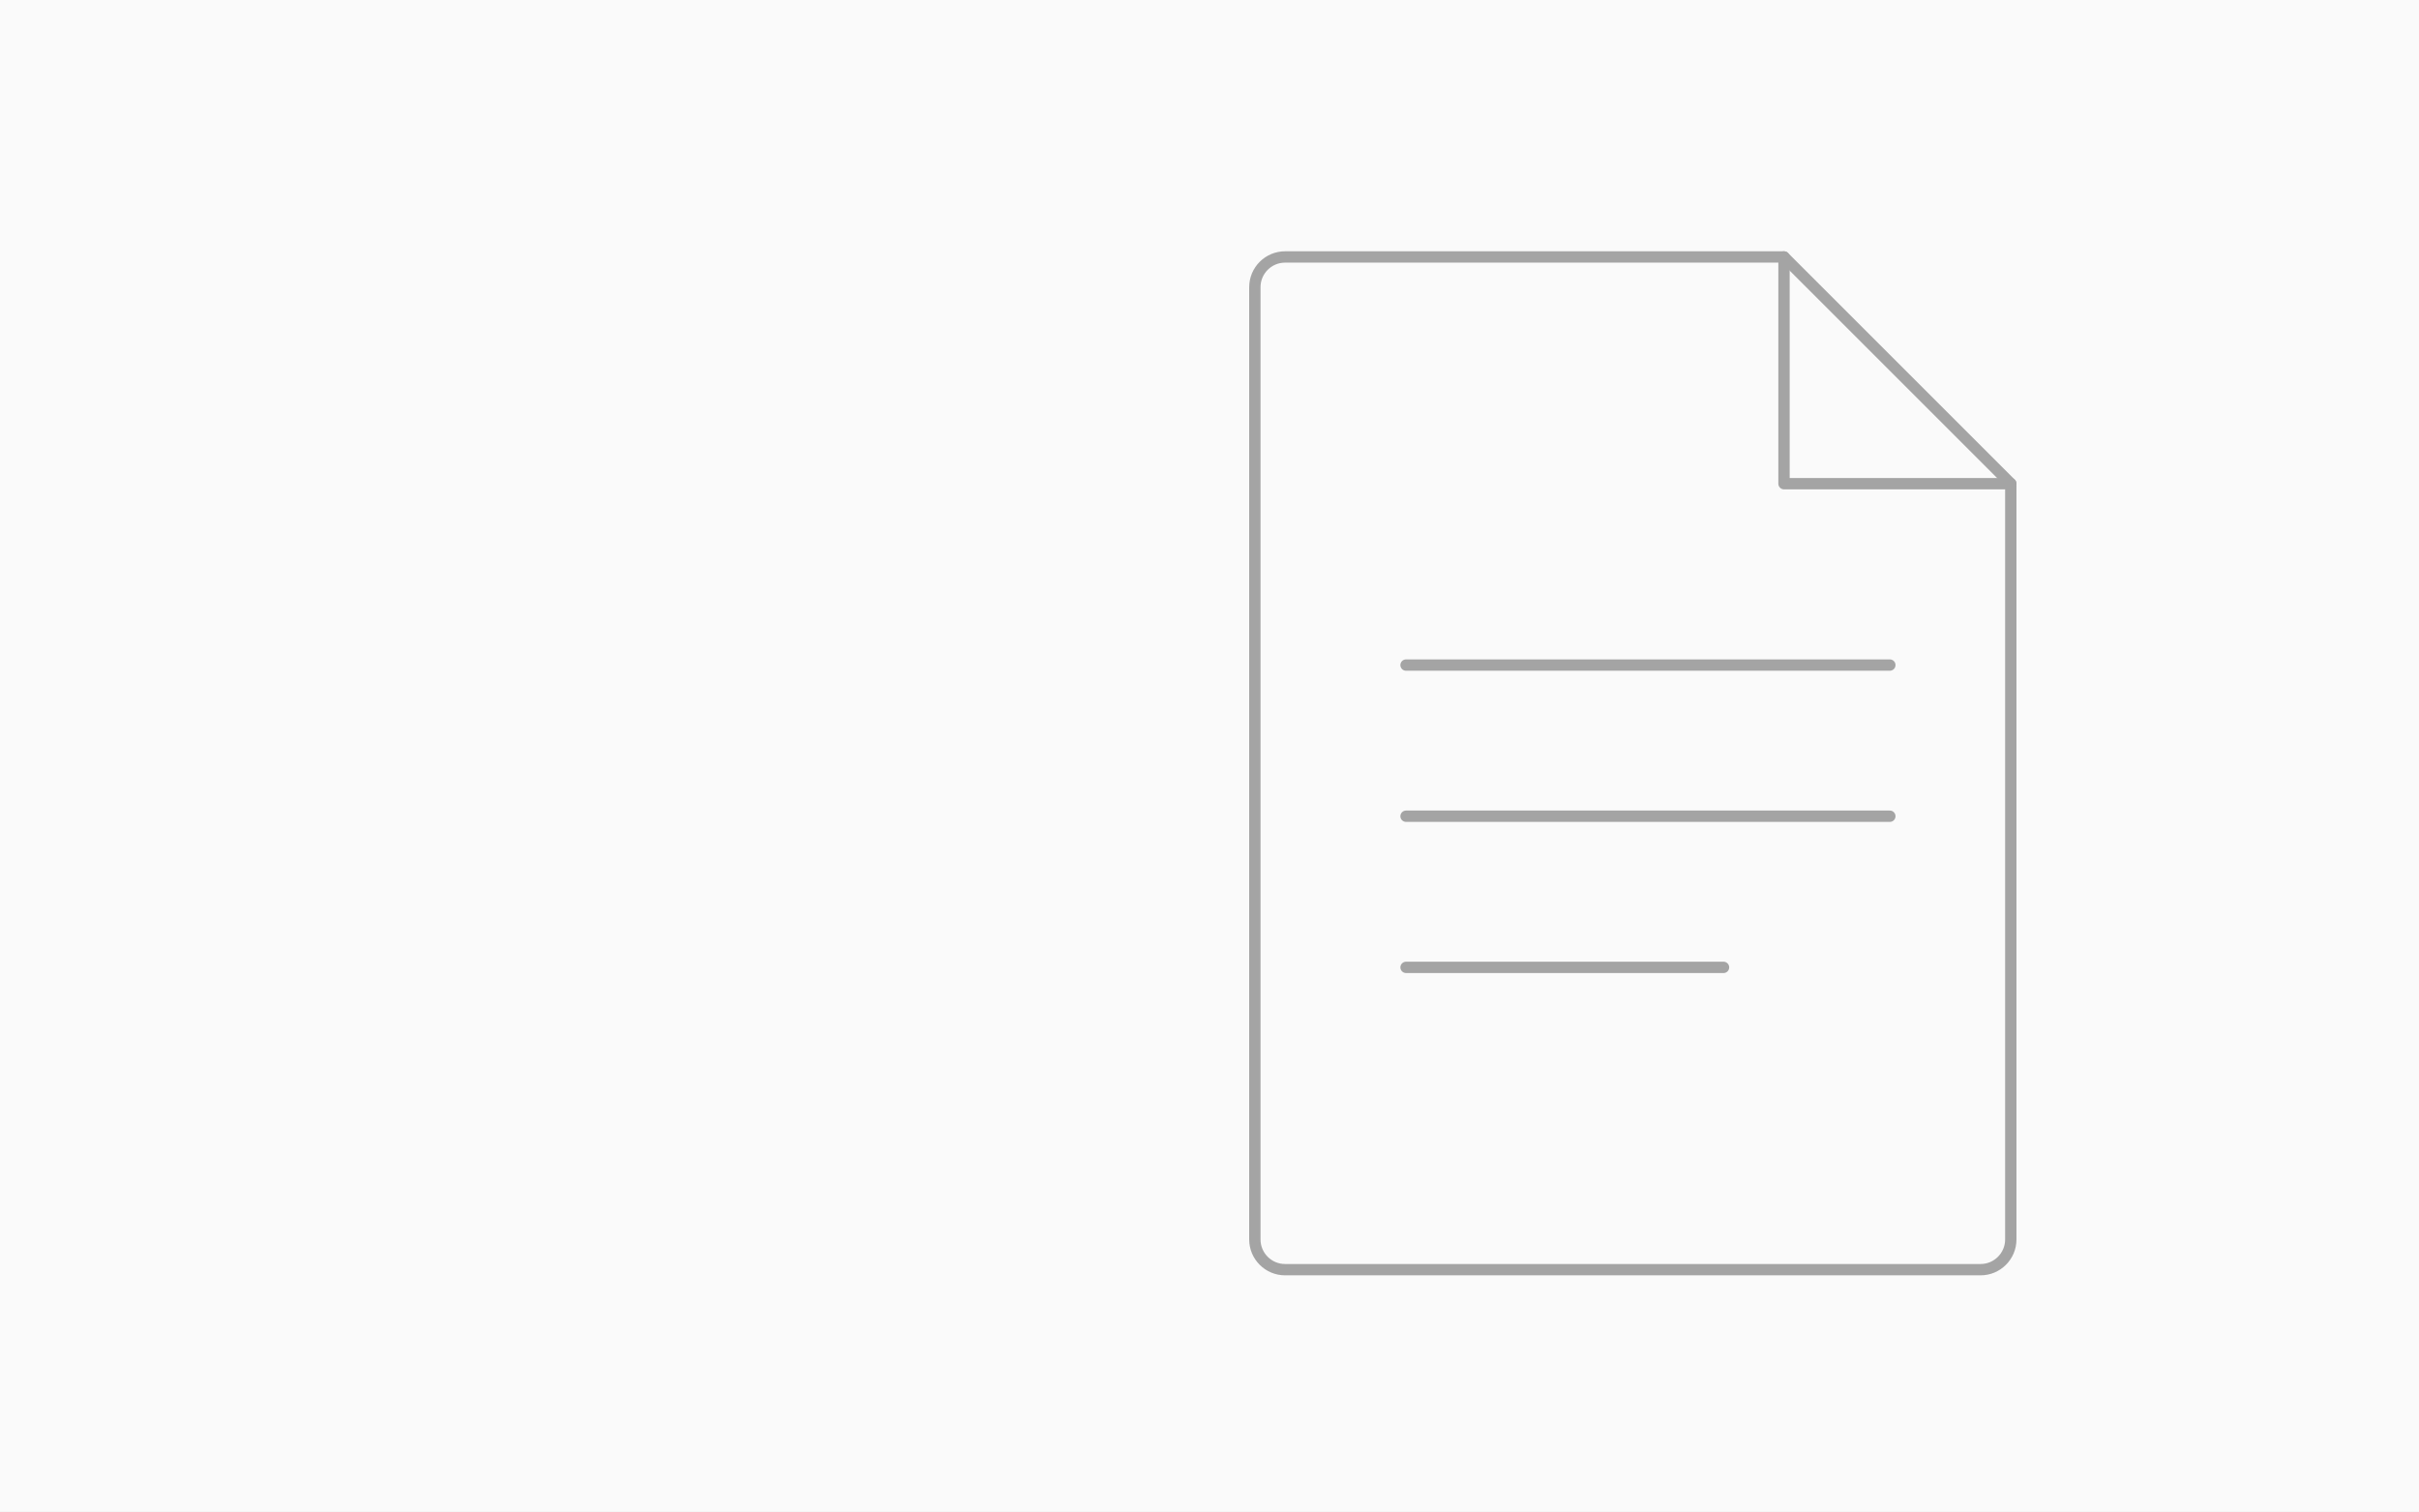
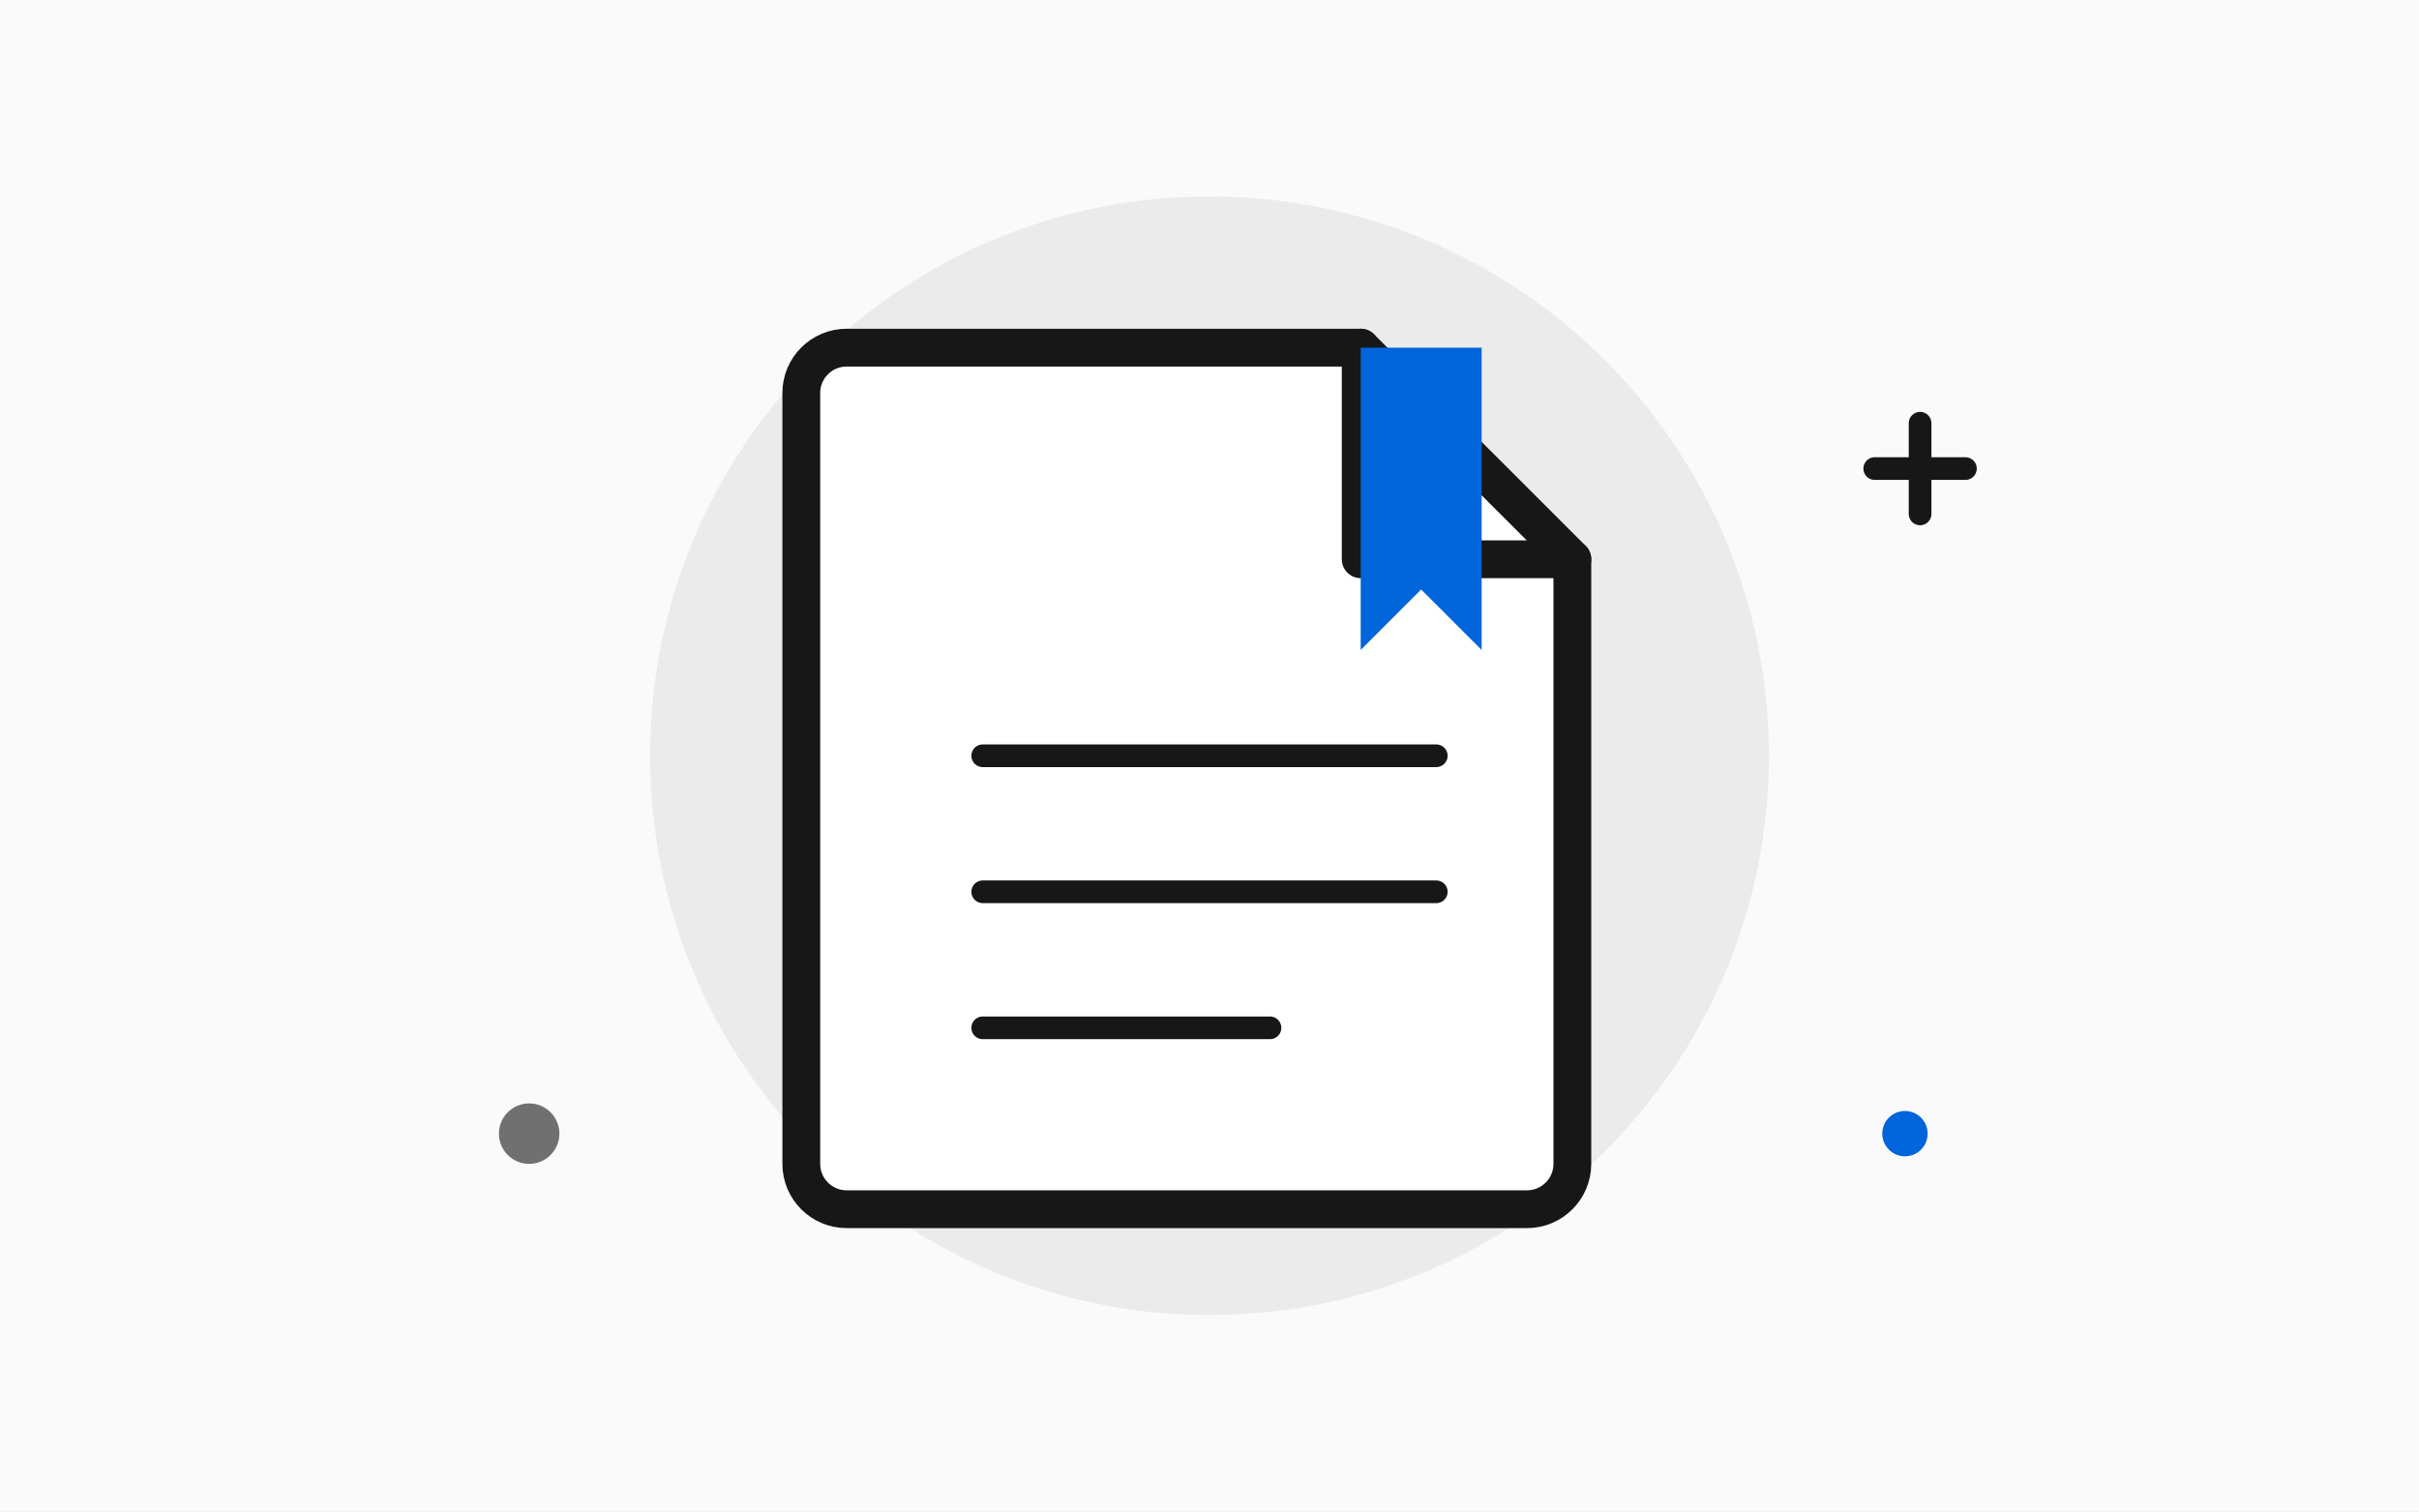
- <svg xmlns="http://www.w3.org/2000/svg" viewBox="0 0 320 200" width="800" height="500">
+ <svg xmlns="http://www.w3.org/2000/svg" viewBox="0 0 320 200" width="1600" height="1000">
+   <style>
+ .g{fill:#ebebeb}
+ .o{fill:none;stroke:#171717;stroke-width:5;stroke-linejoin:round;stroke-linecap:round}
+ .o3{fill:none;stroke:#171717;stroke-width:3;stroke-linejoin:round;stroke-linecap:round}
+ .p{fill:#ffffff;stroke:#171717;stroke-width:5;stroke-linejoin:round;stroke-linecap:round}
+ .s{fill:#a1a1a1;stroke:#171717;stroke-width:5;stroke-linejoin:round;stroke-linecap:round}
+ .b{fill:#0064da;stroke:#171717;stroke-width:5;stroke-linejoin:round;stroke-linecap:round}
+ .bl{fill:#0064da}
+ .d{fill:#707070}
+ .plus{fill:none;stroke:#171717;stroke-width:3;stroke-linecap:round}
+ .chk{fill:none;stroke:#0064da;stroke-width:8;stroke-linecap:round;stroke-linejoin:round}
+ </style>
  <rect width="320" height="200" fill="#fafafa" />
-   <g fill="none" stroke-linecap="round" stroke-linejoin="round" opacity=".62">
-     <g stroke="#707070" stroke-width="1.5">
-       <path d="M170 34h66l30 30v100a4 4 0 01-4 4h-92a4 4 0 01-4-4V38a4 4 0 014-4z" />
-       <path d="M236 34v30h30" />
-       <path d="M186 88h64M186 108h64M186 128h42" />
-     </g>
-   </g>
+   <circle class="g" cx="160" cy="100" r="74" />
+   <path class="p" d="M112 46h68l28 28v80a6 6 0 0 1-6 6h-90a6 6 0 0 1-6-6V52a6 6 0 0 1 6-6z" />
+   <path class="o" d="M180 46v28h28" />
+   <path class="o3" d="M130 100h60M130 118h60M130 136h38" />
+   <path class="bl" d="M196 46v40l-8-8-8 8V46z" />
+   <path class="plus" d="M254 56v12M248 62h12" />
+   <circle class="d" cx="70" cy="150" r="4" />
+   <circle class="bl" cx="252" cy="150" r="3" />
</svg>
